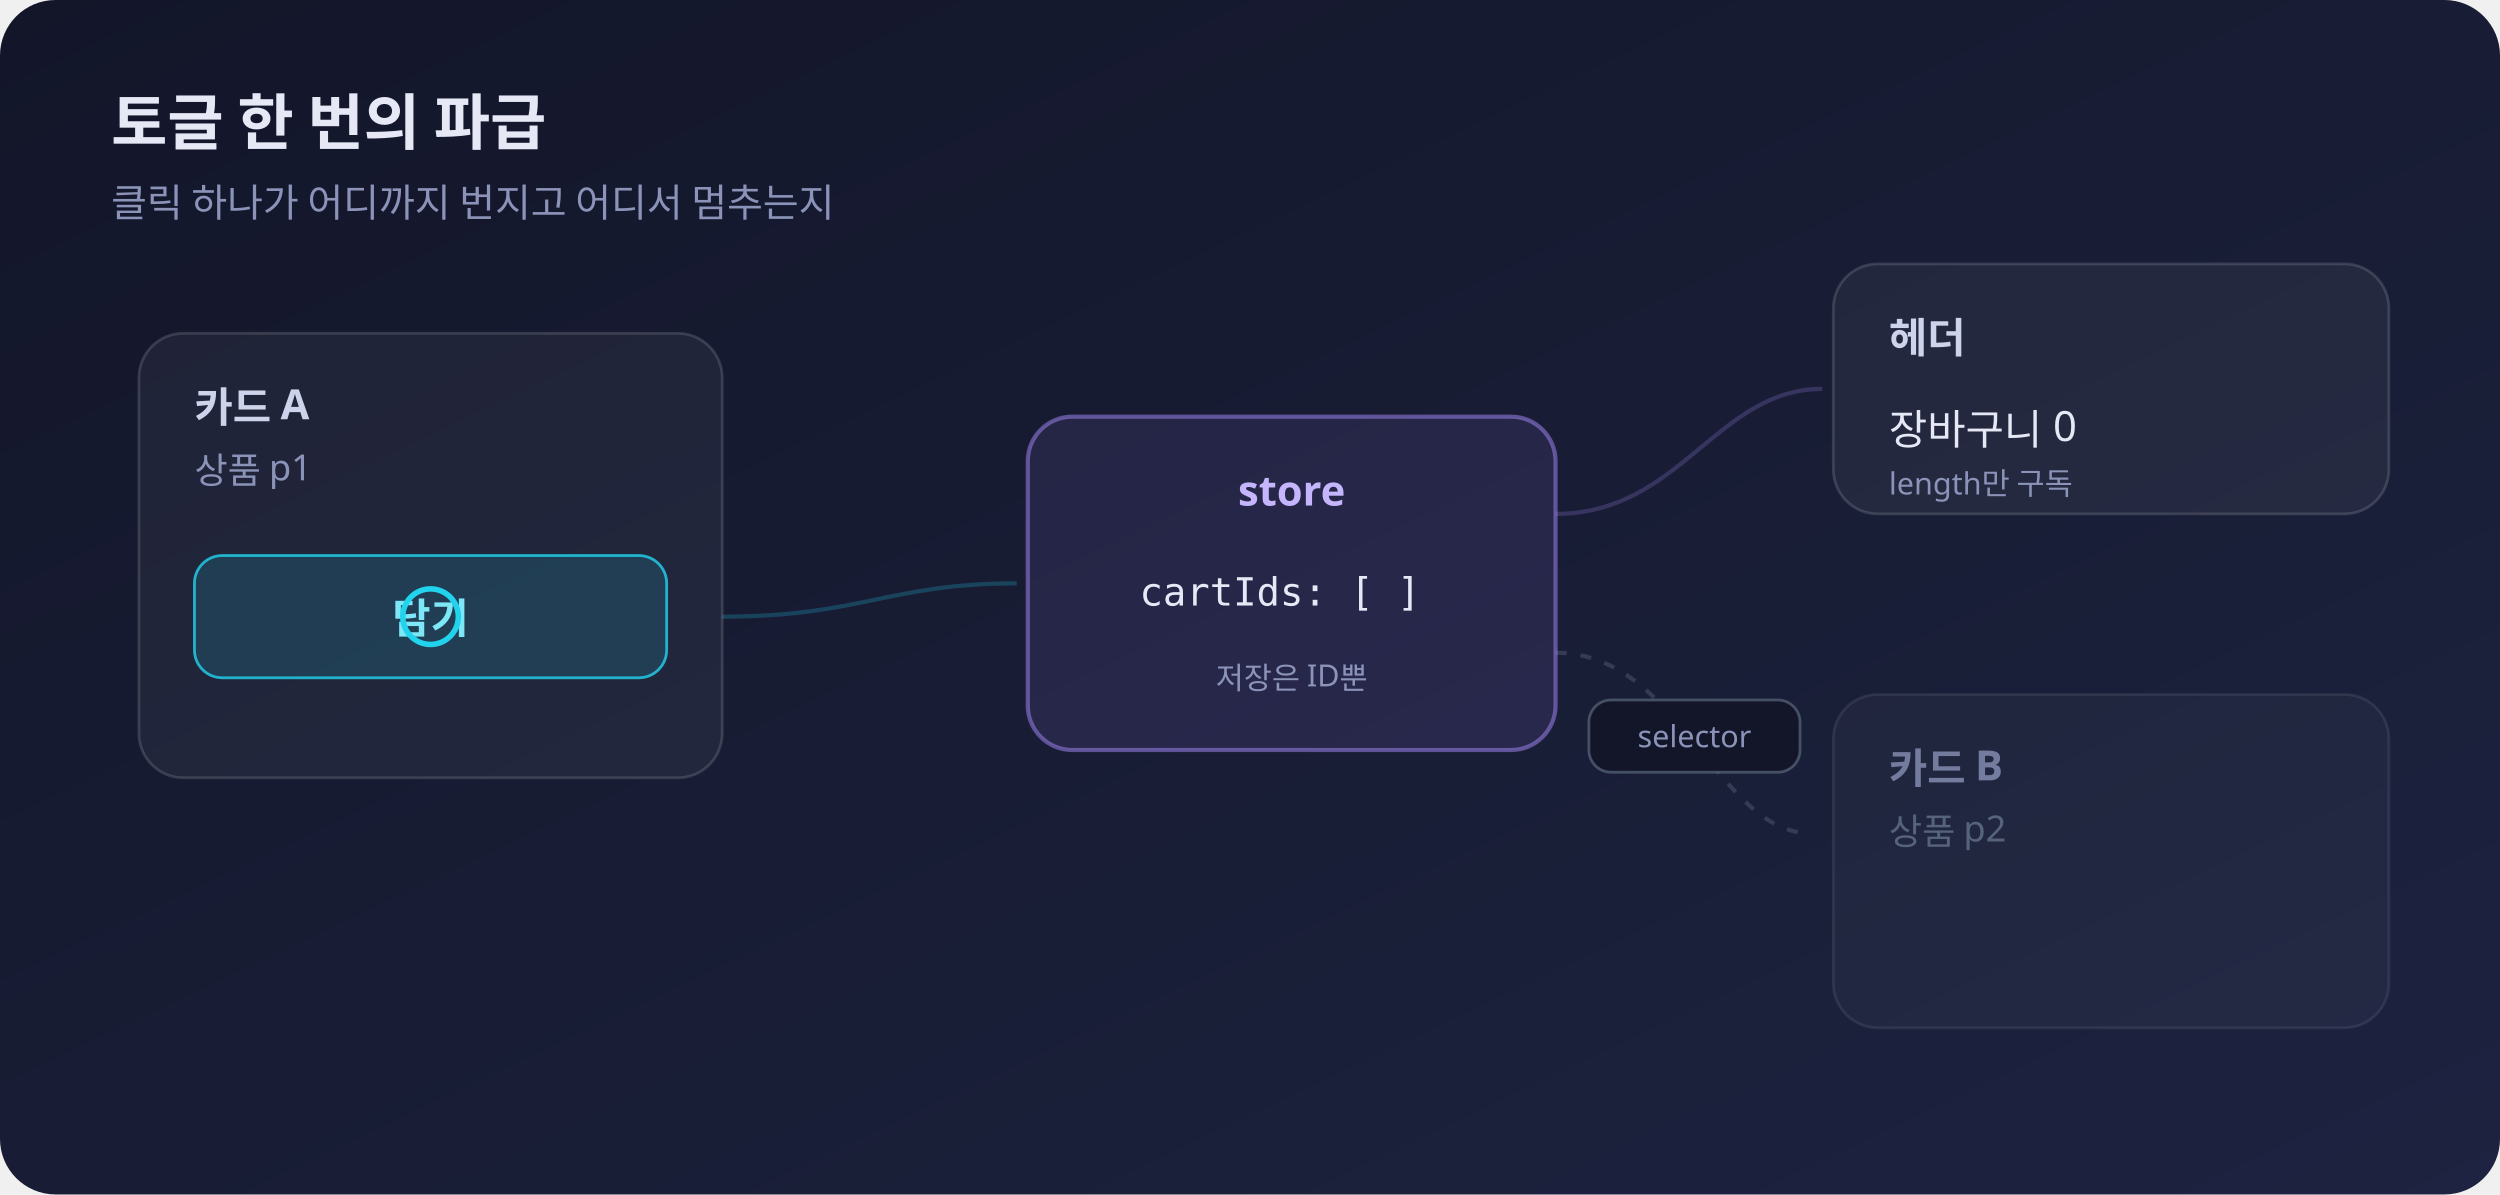
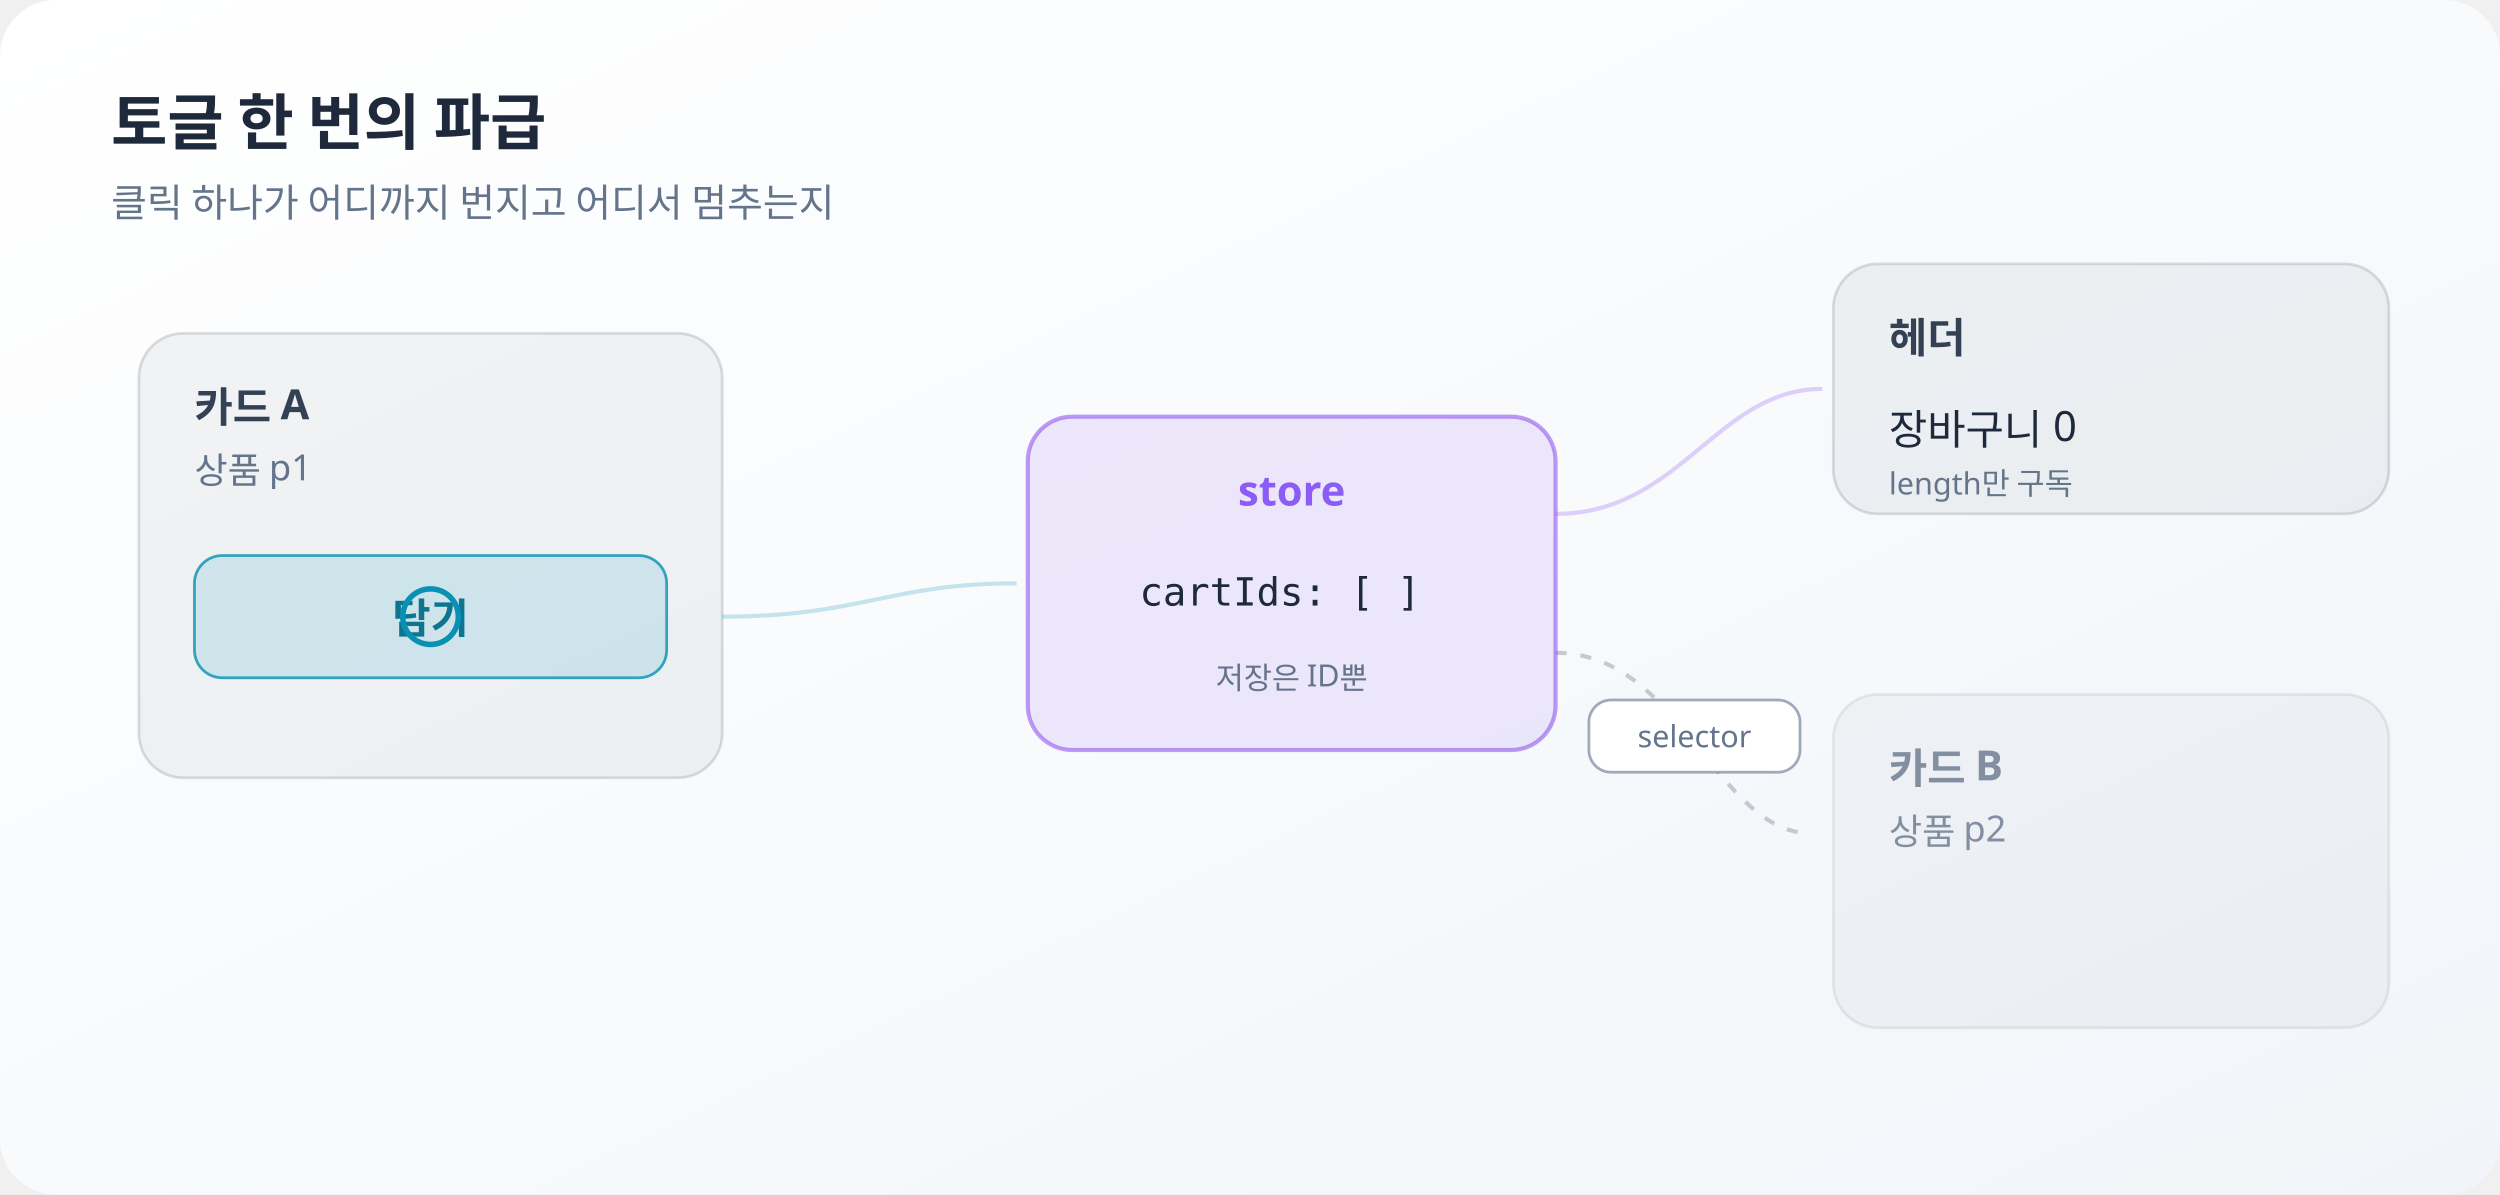
<svg xmlns="http://www.w3.org/2000/svg" viewBox="0 0 900 430" font-family="Pretendard, Apple SD Gothic Neo, sans-serif">
  <defs>
    <linearGradient id="bg" x1="0" y1="0" x2="1" y2="1">
-       <stop offset="0" stop-color="#131629" />
-       <stop offset="1" stop-color="#1d2340" />
+       <stop offset="0" stop-color="#ffffff" />
+       <stop offset="1" stop-color="#f1f5f9" />
    </linearGradient>
    <filter id="glow" x="-60%" y="-60%" width="220%" height="220%">
      <feGaussianBlur stdDeviation="3.5" result="b" />
      <feMerge>
        <feMergeNode in="b" />
        <feMergeNode in="SourceGraphic" />
      </feMerge>
    </filter>
  </defs>
  <rect x="0" y="0" width="900" height="430" rx="20" fill="url(#bg)" />
-   <text x="40" y="52" font-size="22" font-weight="700" fill="#e6e9f5">토글 한 번의 파급</text>
-   <text x="40" y="78" font-size="14" fill="#8b93b8">클릭 하나가 어디까지 번지고 어디서 멈추는지</text>
-   <path id="p1" d="M260,222 C310,222 320,210 366,210" fill="none" stroke="#22d3ee" stroke-opacity="0.22" stroke-width="1.5" />
-   <path id="p2" d="M560,185 C605,185 618,140 656,140" fill="none" stroke="#a78bfa" stroke-opacity="0.22" stroke-width="1.5" />
+   <text x="40" y="52" font-size="22" font-weight="700" fill="#1e293b">토글 한 번의 파급</text>
+   <text x="40" y="78" font-size="14" fill="#64748b">클릭 하나가 어디까지 번지고 어디서 멈추는지</text>
+   <path id="p1" d="M260,222 C310,222 320,210 366,210" fill="none" stroke="#0891b2" stroke-opacity="0.22" stroke-width="1.5" />
+   <path id="p2" d="M560,185 C605,185 618,140 656,140" fill="none" stroke="#7c3aed" stroke-opacity="0.22" stroke-width="1.5" />
  <path id="p3" d="M560,235 C605,235 618,300 652,300" fill="none" stroke="#64748b" stroke-opacity="0.35" stroke-width="1.5" stroke-dasharray="4 5" />
  <g>
-     <rect x="50" y="120" width="210" height="160" rx="16" fill="#ffffff" fill-opacity="0.05" stroke="#ffffff" stroke-opacity="0.14" />
-     <text x="70" y="152" font-size="15" font-weight="600" fill="#cdd3ea">카드 A</text>
-     <text x="70" y="174" font-size="13" fill="#8b93b8">상품 p1</text>
-     <rect x="70" y="200" width="170" height="44" rx="10" fill="#22d3ee" fill-opacity="0.14" stroke="#22d3ee" stroke-opacity="0.8" />
-     <text x="155" y="228" font-size="15" font-weight="600" fill="#7de6f7" text-anchor="middle">담기</text>
-     <circle cx="155" cy="222" r="10" fill="none" stroke="#22d3ee" stroke-width="2">
+     <rect x="50" y="120" width="210" height="160" rx="16" fill="#0f172a" fill-opacity="0.05" stroke="#0f172a" stroke-opacity="0.14" />
+     <text x="70" y="152" font-size="15" font-weight="600" fill="#334155">카드 A</text>
+     <text x="70" y="174" font-size="13" fill="#64748b">상품 p1</text>
+     <rect x="70" y="200" width="170" height="44" rx="10" fill="#0891b2" fill-opacity="0.14" stroke="#0891b2" stroke-opacity="0.8" />
+     <text x="155" y="228" font-size="15" font-weight="600" fill="#0e7490" text-anchor="middle">담기</text>
+     <circle cx="155" cy="222" r="10" fill="none" stroke="#0891b2" stroke-width="2">
      <animate attributeName="r" values="10;10;36;10" keyTimes="0;0.02;0.12;1" dur="5s" repeatCount="indefinite" />
      <animate attributeName="stroke-opacity" values="0;0.9;0;0" keyTimes="0;0.02;0.12;1" dur="5s" repeatCount="indefinite" />
    </circle>
  </g>
  <g>
-     <rect x="370" y="150" width="190" height="120" rx="16" fill="#a78bfa" fill-opacity="0.10" stroke="#a78bfa" stroke-width="1.5" stroke-opacity="0.5">
+     <rect x="370" y="150" width="190" height="120" rx="16" fill="#7c3aed" fill-opacity="0.10" stroke="#7c3aed" stroke-width="1.5" stroke-opacity="0.5">
      <animate attributeName="stroke-opacity" values="0.5;0.5;1;0.5;0.5" keyTimes="0;0.28;0.33;0.40;1" dur="5s" repeatCount="indefinite" />
      <animate attributeName="stroke-width" values="1.5;1.5;3;1.5;1.5" keyTimes="0;0.28;0.33;0.40;1" dur="5s" repeatCount="indefinite" />
    </rect>
-     <text x="465" y="182" font-size="15" font-weight="600" fill="#c4b5fd" text-anchor="middle">store</text>
-     <text x="465" y="218" font-size="14" fill="#e6e9f5" text-anchor="middle" font-family="monospace">
+     <text x="465" y="182" font-size="15" font-weight="600" fill="#8b5cf6" text-anchor="middle">store</text>
+     <text x="465" y="218" font-size="14" fill="#1e293b" text-anchor="middle" font-family="monospace">
      cartIds: [ ]
      <animate attributeName="opacity" values="1;1;0;0;1;1" keyTimes="0;0.30;0.34;0.92;0.96;1" dur="5s" repeatCount="indefinite" />
    </text>
-     <text x="465" y="218" font-size="14" fill="#7de6f7" text-anchor="middle" font-family="monospace" opacity="0">
+     <text x="465" y="218" font-size="14" fill="#0e7490" text-anchor="middle" font-family="monospace" opacity="0">
      cartIds: [ 'p1' ]
      <animate attributeName="opacity" values="0;0;1;1;0;0" keyTimes="0;0.30;0.34;0.92;0.96;1" dur="5s" repeatCount="indefinite" />
    </text>
-     <text x="465" y="248" font-size="11" fill="#8b93b8" text-anchor="middle">저장은 ID뿐</text>
+     <text x="465" y="248" font-size="11" fill="#64748b" text-anchor="middle">저장은 ID뿐</text>
  </g>
  <g>
-     <rect x="660" y="95" width="200" height="90" rx="16" fill="#ffffff" fill-opacity="0.05" stroke="#ffffff" stroke-opacity="0.14" />
-     <text x="680" y="127" font-size="15" font-weight="600" fill="#cdd3ea">헤더</text>
-     <text x="680" y="160" font-size="15" fill="#e6e9f5">
+     <rect x="660" y="95" width="200" height="90" rx="16" fill="#0f172a" fill-opacity="0.05" stroke="#0f172a" stroke-opacity="0.14" />
+     <text x="680" y="127" font-size="15" font-weight="600" fill="#334155">헤더</text>
+     <text x="680" y="160" font-size="15" fill="#1e293b">
      장바구니 0
      <animate attributeName="opacity" values="1;1;0;0;1;1" keyTimes="0;0.60;0.63;0.92;0.96;1" dur="5s" repeatCount="indefinite" />
    </text>
-     <text x="680" y="160" font-size="15" font-weight="700" fill="#fbbf24" opacity="0">
+     <text x="680" y="160" font-size="15" font-weight="700" fill="#d97706" opacity="0">
      장바구니 1
      <animate attributeName="opacity" values="0;0;1;1;0;0" keyTimes="0;0.60;0.63;0.92;0.96;1" dur="5s" repeatCount="indefinite" />
      <animate attributeName="font-size" values="15;15;19;15;15" keyTimes="0;0.60;0.65;0.72;1" dur="5s" repeatCount="indefinite" />
    </text>
-     <text x="680" y="178" font-size="11" fill="#8b93b8">length만 구독</text>
+     <text x="680" y="178" font-size="11" fill="#64748b">length만 구독</text>
  </g>
  <g opacity="0.8">
-     <rect x="660" y="250" width="200" height="120" rx="16" fill="#ffffff" fill-opacity="0.04" stroke="#ffffff" stroke-opacity="0.10" />
-     <text x="680" y="282" font-size="15" font-weight="600" fill="#8b93b8">카드 B</text>
+     <rect x="660" y="250" width="200" height="120" rx="16" fill="#0f172a" fill-opacity="0.04" stroke="#0f172a" stroke-opacity="0.10" />
+     <text x="680" y="282" font-size="15" font-weight="600" fill="#64748b">카드 B</text>
    <text x="680" y="304" font-size="13" fill="#64748b">상품 p2</text>
    <text x="680" y="344" font-size="13" fill="#64748b" opacity="0">
      리렌더 없음
      <animate attributeName="opacity" values="0;0;0.95;0.95;0;0" keyTimes="0;0.52;0.58;0.92;0.96;1" dur="5s" repeatCount="indefinite" />
    </text>
  </g>
  <g>
-     <rect x="572" y="252" width="76" height="26" rx="8" fill="#131629" stroke="#64748b" stroke-opacity="0.6" />
-     <text x="610" y="269" font-size="11" fill="#8b93b8" text-anchor="middle">selector</text>
-     <text x="610" y="244" font-size="13" fill="#fb7185" text-anchor="middle" opacity="0">
+     <rect x="572" y="252" width="76" height="26" rx="8" fill="#ffffff" stroke="#64748b" stroke-opacity="0.6" />
+     <text x="610" y="269" font-size="11" fill="#64748b" text-anchor="middle">selector</text>
+     <text x="610" y="244" font-size="13" fill="#e11d48" text-anchor="middle" opacity="0">
      ✕
      <animate attributeName="opacity" values="0;0;1;0;0" keyTimes="0;0.50;0.54;0.60;1" dur="5s" repeatCount="indefinite" />
    </text>
  </g>
-   <circle r="6" fill="#22d3ee" filter="url(#glow)" opacity="0">
+   <circle r="6" fill="#0891b2" filter="url(#glow)" opacity="0">
    <animateMotion dur="5s" repeatCount="indefinite" keyPoints="0;0;1;1" keyTimes="0;0.12;0.28;1" calcMode="linear">
      <mpath href="#p1" />
    </animateMotion>
    <animate attributeName="opacity" values="0;0;1;1;0;0" keyTimes="0;0.12;0.14;0.26;0.28;1" dur="5s" repeatCount="indefinite" />
  </circle>
-   <circle r="6" fill="#a78bfa" filter="url(#glow)" opacity="0">
+   <circle r="6" fill="#7c3aed" filter="url(#glow)" opacity="0">
    <animateMotion dur="5s" repeatCount="indefinite" keyPoints="0;0;1;1" keyTimes="0;0.44;0.58;1" calcMode="linear">
      <mpath href="#p2" />
    </animateMotion>
    <animate attributeName="opacity" values="0;0;1;1;0;0" keyTimes="0;0.44;0.46;0.56;0.58;1" dur="5s" repeatCount="indefinite" />
  </circle>
  <circle r="6" fill="#64748b" opacity="0">
    <animateMotion dur="5s" repeatCount="indefinite" keyPoints="0;0;0.45;0.45" keyTimes="0;0.44;0.52;1" calcMode="linear">
      <mpath href="#p3" />
    </animateMotion>
    <animate attributeName="opacity" values="0;0;1;0;0" keyTimes="0;0.44;0.50;0.54;1" dur="5s" repeatCount="indefinite" />
  </circle>
</svg>
